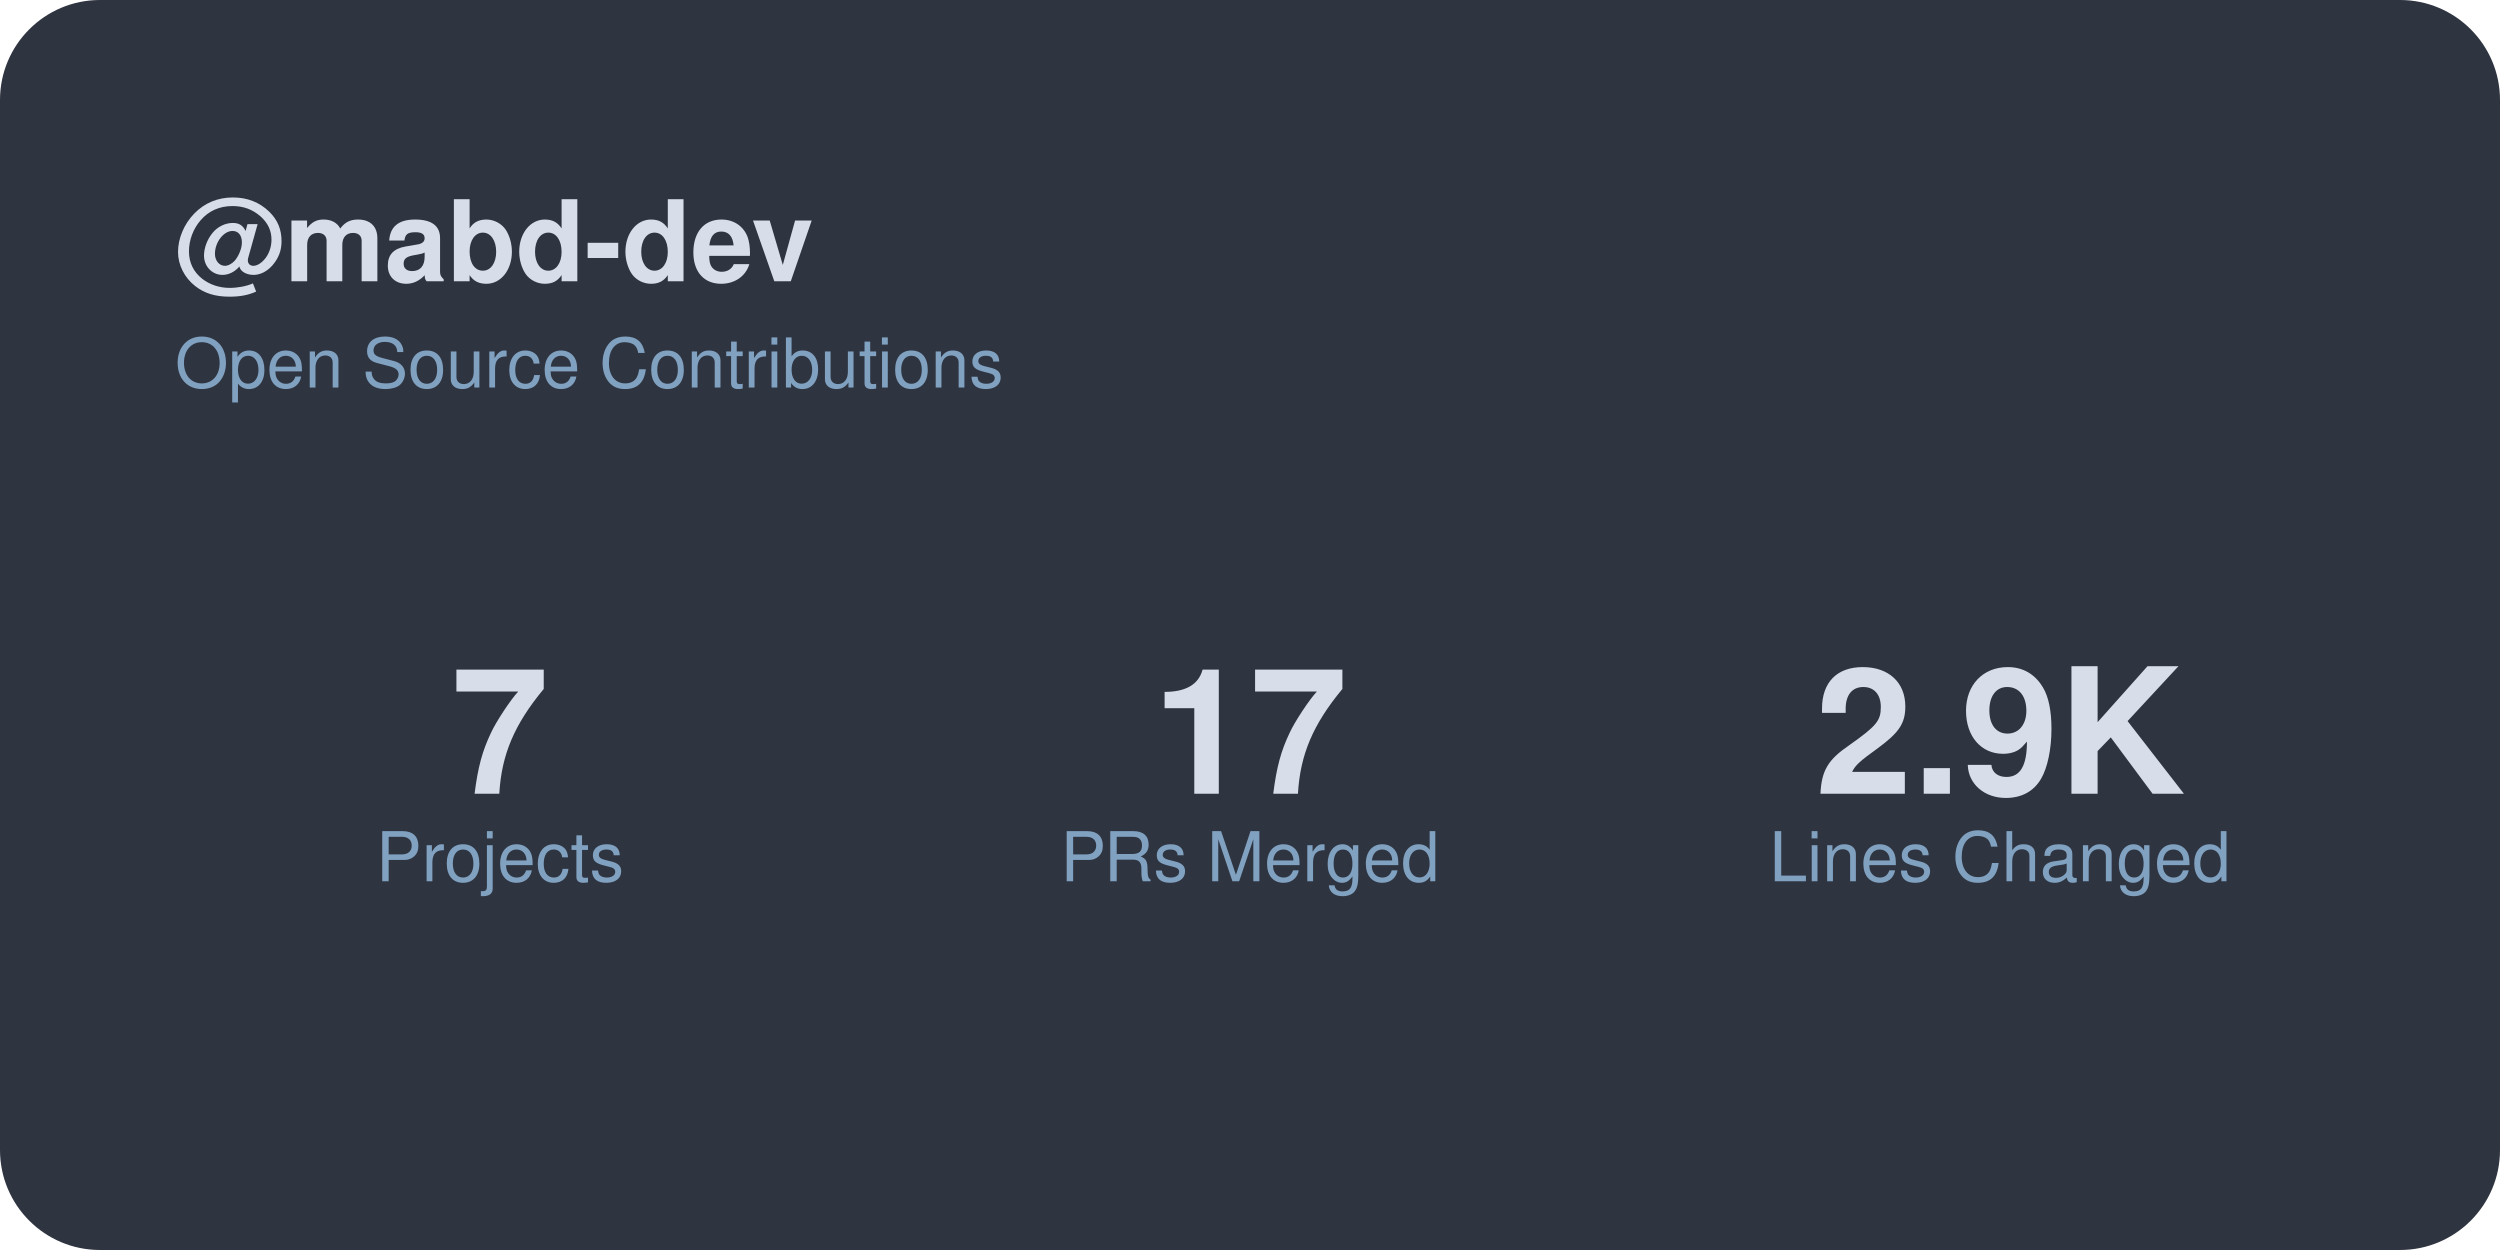
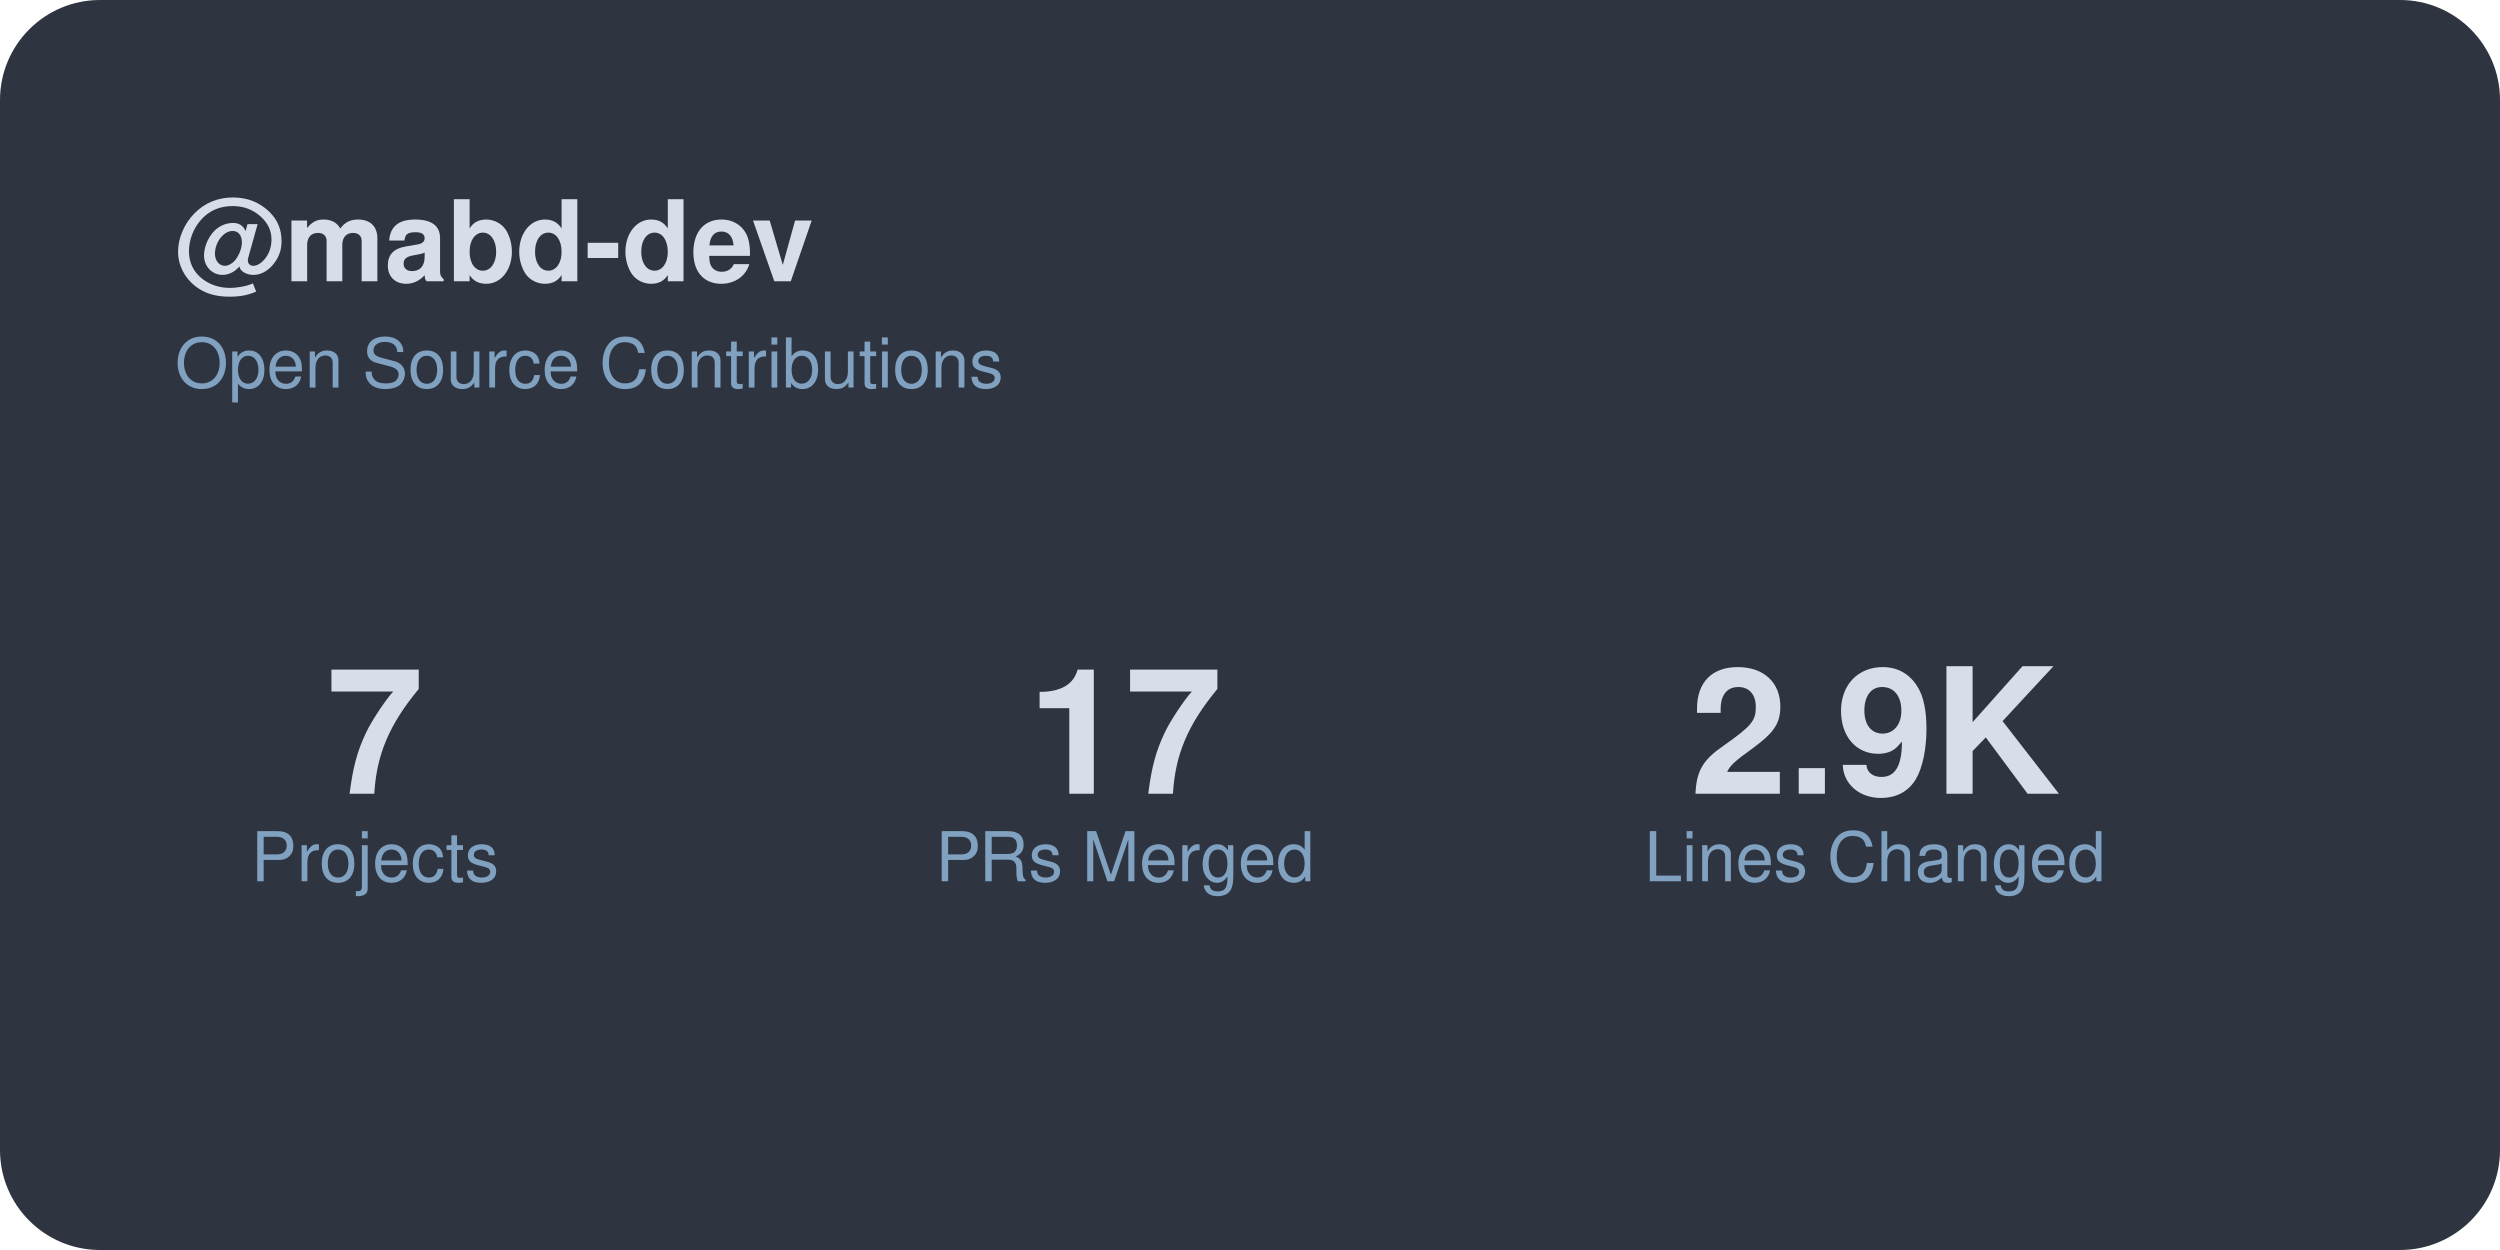
<svg xmlns="http://www.w3.org/2000/svg" width="400" height="200" viewBox="0 0 400 200" role="img" aria-label="Open Source Contribution Summary">
  <defs>
    <style>
      text {
        font-family: system-ui, -apple-system, BlinkMacSystemFont,
                     "Segoe UI", Helvetica, Arial, sans-serif;
      }
      .bg {
        fill: #2e3440;
      }
      .username {
        font-size: 18px;
        font-weight: 700;
        fill: #d8dee9;
      }
      .subtitle {
        font-size: 11px;
        fill: #81a1c1;
      }
      .stat-value {
        font-size: 28px;
        font-weight: 700;
        fill: #d8dee9;
      }
      .stat-label {
        font-size: 11px;
        fill: #81a1c1;
      }
    </style>
  </defs>
  <rect class="bg" width="400" height="200" rx="16" />
  <text class="username" x="28" y="45">@mabd-dev</text>
  <text class="subtitle" x="28" y="62">Open Source Contributions</text>
-   <text class="stat-value" x="80" y="127" text-anchor="middle">7</text>
-   <text class="stat-label" x="80" y="141" text-anchor="middle">Projects</text>
-   <text class="stat-value" x="200" y="127" text-anchor="middle">17</text>
-   <text class="stat-label" x="200" y="141" text-anchor="middle">PRs Merged</text>
-   <text class="stat-value" x="320" y="127" text-anchor="middle">2.9K</text>
-   <text class="stat-label" x="320" y="141" text-anchor="middle">Lines Changed</text>
+   <text class="stat-value" x="60" y="127" text-anchor="middle">7</text>
+   <text class="stat-label" x="60" y="141" text-anchor="middle">Projects</text>
+   <text class="stat-value" x="180" y="127" text-anchor="middle">17</text>
+   <text class="stat-label" x="180" y="141" text-anchor="middle">PRs Merged</text>
+   <text class="stat-value" x="300" y="127" text-anchor="middle">2.9K</text>
+   <text class="stat-label" x="300" y="141" text-anchor="middle">Lines Changed</text>
</svg>
